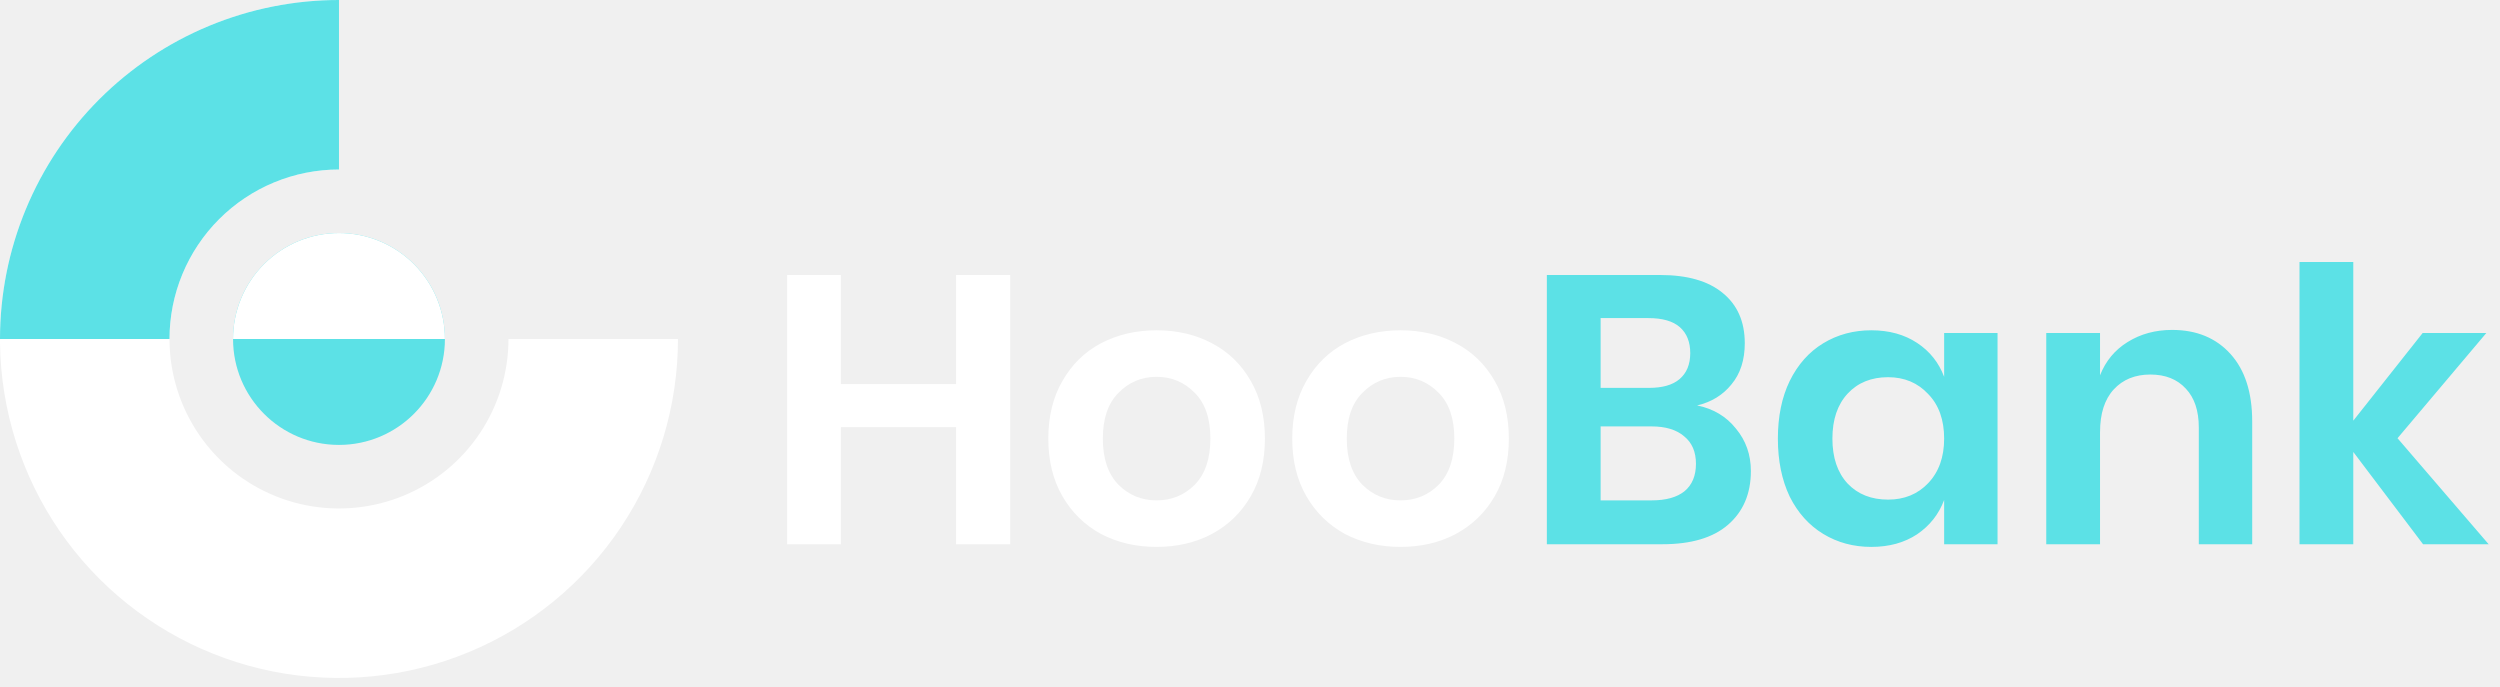
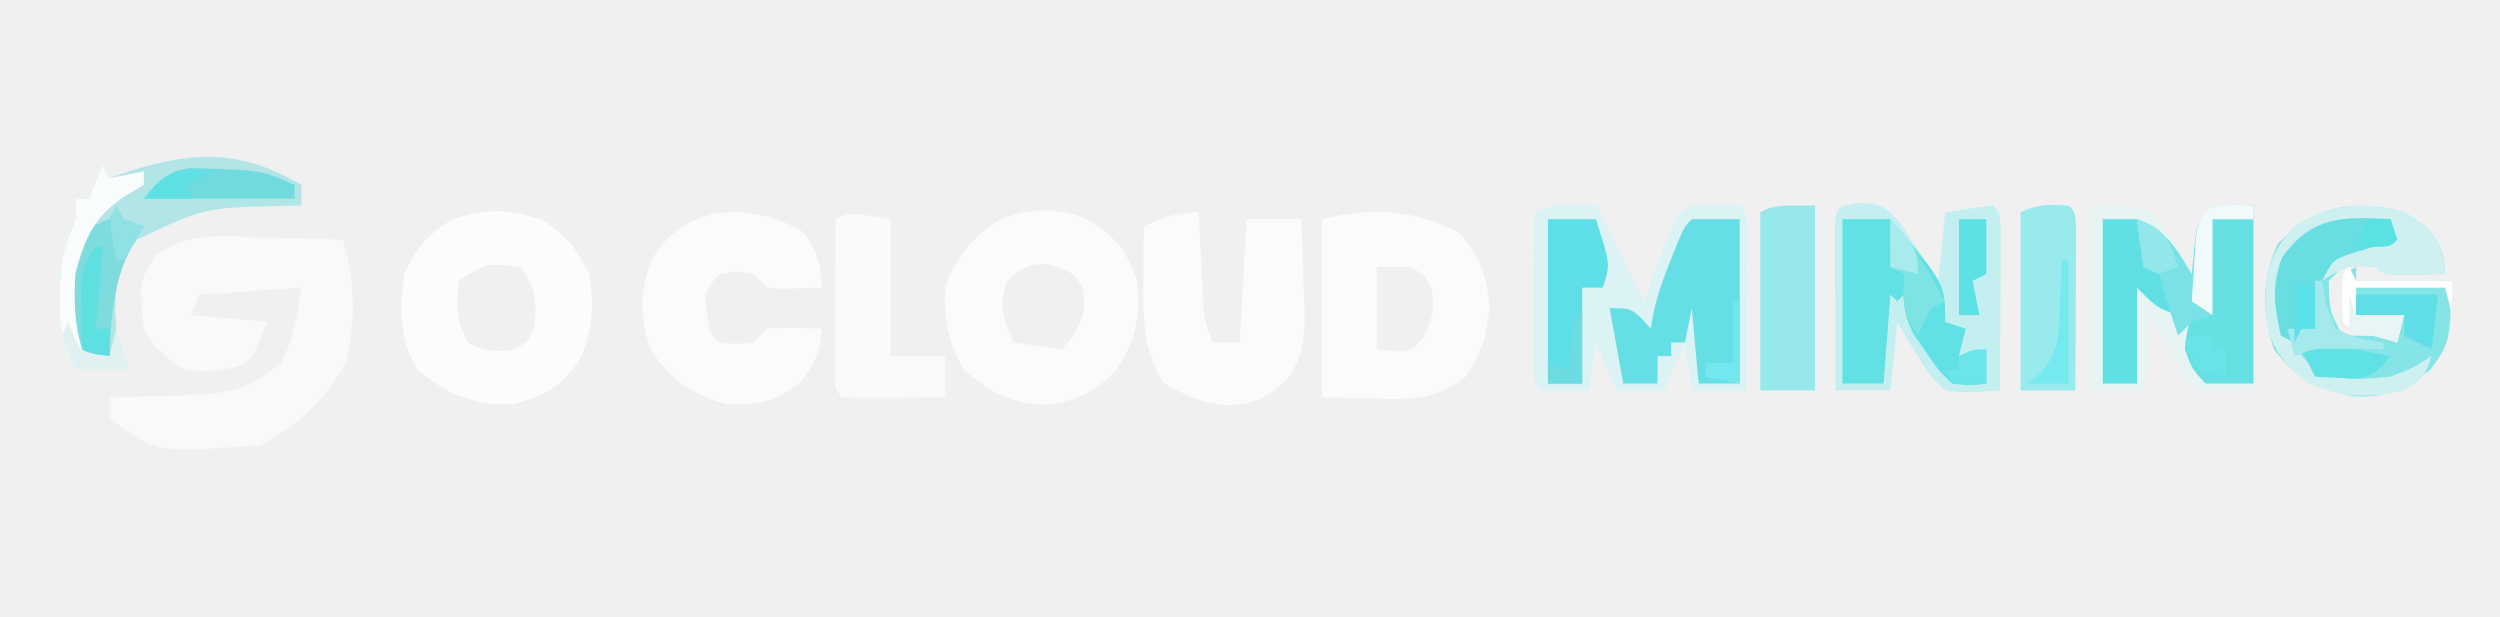
- <svg xmlns="http://www.w3.org/2000/svg" width="266" height="73" viewBox="0 0 266 73" fill="none">
-   <path d="M107.487 29.26V57.907H101.725V45.45H89.471V57.907H83.749V29.26H89.471V40.865H101.725V29.26H107.487ZM123.063 35.143C125.255 35.143 127.216 35.603 128.947 36.523C130.705 37.443 132.085 38.782 133.086 40.54C134.087 42.271 134.587 44.314 134.587 46.667C134.587 49.02 134.087 51.063 133.086 52.794C132.085 54.525 130.705 55.864 128.947 56.811C127.216 57.731 125.255 58.191 123.063 58.191C120.872 58.191 118.898 57.731 117.139 56.811C115.408 55.864 114.042 54.525 113.041 52.794C112.04 51.063 111.54 49.02 111.54 46.667C111.54 44.314 112.04 42.271 113.041 40.54C114.042 38.782 115.408 37.443 117.139 36.523C118.898 35.603 120.872 35.143 123.063 35.143ZM123.063 40.094C121.467 40.094 120.115 40.662 119.006 41.798C117.897 42.907 117.342 44.53 117.342 46.667C117.342 48.804 117.897 50.441 119.006 51.577C120.115 52.686 121.467 53.24 123.063 53.24C124.659 53.24 126.012 52.686 127.121 51.577C128.23 50.441 128.785 48.804 128.785 46.667C128.785 44.53 128.23 42.907 127.121 41.798C126.012 40.662 124.659 40.094 123.063 40.094ZM149.018 35.143C151.209 35.143 153.17 35.603 154.901 36.523C156.66 37.443 158.039 38.782 159.04 40.54C160.041 42.271 160.542 44.314 160.542 46.667C160.542 49.02 160.041 51.063 159.04 52.794C158.039 54.525 156.66 55.864 154.901 56.811C153.17 57.731 151.209 58.191 149.018 58.191C146.827 58.191 144.852 57.731 143.094 56.811C141.363 55.864 139.996 54.525 138.996 52.794C137.995 51.063 137.494 49.02 137.494 46.667C137.494 44.314 137.995 42.271 138.996 40.54C139.996 38.782 141.363 37.443 143.094 36.523C144.852 35.603 146.827 35.143 149.018 35.143ZM149.018 40.094C147.422 40.094 146.069 40.662 144.96 41.798C143.851 42.907 143.297 44.53 143.297 46.667C143.297 48.804 143.851 50.441 144.96 51.577C146.069 52.686 147.422 53.24 149.018 53.24C150.614 53.24 151.966 52.686 153.076 51.577C154.185 50.441 154.739 48.804 154.739 46.667C154.739 44.53 154.185 42.907 153.076 41.798C151.966 40.662 150.614 40.094 149.018 40.094Z" fill="white" />
-   <path d="M180.572 43.137C182.303 43.489 183.683 44.314 184.711 45.612C185.766 46.883 186.293 48.385 186.293 50.116C186.293 52.524 185.482 54.431 183.859 55.837C182.263 57.217 179.936 57.907 176.88 57.907H164.585V29.26H176.636C179.531 29.26 181.749 29.896 183.291 31.167C184.86 32.438 185.644 34.224 185.644 36.523C185.644 38.308 185.171 39.769 184.224 40.905C183.304 42.041 182.087 42.785 180.572 43.137ZM170.306 41.27H175.459C176.893 41.27 177.975 40.959 178.706 40.337C179.463 39.688 179.842 38.768 179.842 37.578C179.842 36.388 179.476 35.468 178.746 34.819C178.016 34.17 176.893 33.845 175.378 33.845H170.306V41.27ZM175.743 53.24C177.258 53.24 178.421 52.916 179.233 52.267C180.045 51.59 180.45 50.617 180.45 49.345C180.45 48.074 180.031 47.1 179.192 46.424C178.381 45.72 177.218 45.369 175.703 45.369H170.306V53.24H175.743ZM199.107 35.143C201 35.143 202.623 35.59 203.976 36.483C205.329 37.375 206.289 38.579 206.857 40.094V35.428H212.538V57.907H206.857V53.2C206.289 54.715 205.329 55.932 203.976 56.852C202.623 57.744 201 58.191 199.107 58.191C197.213 58.191 195.509 57.731 193.994 56.811C192.479 55.892 191.289 54.566 190.423 52.835C189.585 51.076 189.166 49.02 189.166 46.667C189.166 44.314 189.585 42.271 190.423 40.54C191.289 38.782 192.479 37.443 193.994 36.523C195.509 35.603 197.213 35.143 199.107 35.143ZM200.892 40.134C199.107 40.134 197.673 40.716 196.591 41.879C195.509 43.042 194.968 44.638 194.968 46.667C194.968 48.696 195.509 50.292 196.591 51.455C197.673 52.591 199.107 53.159 200.892 53.159C202.623 53.159 204.044 52.578 205.153 51.414C206.289 50.224 206.857 48.642 206.857 46.667C206.857 44.665 206.289 43.083 205.153 41.92C204.044 40.729 202.623 40.134 200.892 40.134ZM231.113 35.103C233.709 35.103 235.779 35.955 237.321 37.659C238.863 39.363 239.634 41.757 239.634 44.841V57.907H233.953V45.49C233.953 43.705 233.493 42.325 232.573 41.352C231.654 40.351 230.396 39.85 228.8 39.85C227.177 39.85 225.878 40.378 224.904 41.433C223.931 42.488 223.444 44.003 223.444 45.977V57.907H217.722V35.428H223.444V39.931C224.039 38.417 225.013 37.24 226.365 36.401C227.745 35.536 229.327 35.103 231.113 35.103ZM257.814 57.907L250.389 48.087V57.907H244.668V27.88H250.389V44.76L257.774 35.428H264.55L255.096 46.627L264.793 57.907H257.814Z" fill="#5CE1E6" />
-   <path d="M36.068 0C28.934 -8.50666e-08 21.961 2.115 16.03 6.079C10.098 10.042 5.475 15.675 2.745 22.265C0.016 28.856 -0.699 36.108 0.693 43.104C2.085 50.101 5.52 56.527 10.564 61.572C15.608 66.616 22.035 70.051 29.031 71.443C36.028 72.834 43.28 72.12 49.87 69.39C56.461 66.66 62.094 62.037 66.057 56.106C70.02 50.175 72.136 43.201 72.136 36.068L54.102 36.068C54.102 39.635 53.044 43.121 51.062 46.087C49.081 49.053 46.264 51.364 42.969 52.729C39.674 54.094 36.048 54.451 32.55 53.755C29.051 53.059 25.838 51.342 23.316 48.82C20.794 46.298 19.076 43.084 18.38 39.586C17.685 36.088 18.042 32.462 19.407 29.166C20.772 25.871 23.083 23.055 26.049 21.073C29.014 19.092 32.501 18.034 36.068 18.034L36.068 0Z" fill="white" />
-   <path d="M36.068 0C31.331 -5.64821e-08 26.641 0.933 22.265 2.745C17.889 4.558 13.913 7.215 10.564 10.564C7.215 13.913 4.558 17.889 2.745 22.265C0.933 26.641 -7.1519e-07 31.331 0 36.068L18.034 36.068C18.034 33.7 18.5 31.355 19.407 29.166C20.313 26.979 21.641 24.991 23.316 23.316C24.991 21.641 26.979 20.313 29.166 19.407C31.355 18.5 33.7 18.034 36.068 18.034L36.068 0Z" fill="#5CE1E6" />
-   <circle cx="36.068" cy="36.068" r="11.271" fill="#5CE1E6" />
-   <path d="M47.339 36.068C47.339 34.588 47.047 33.122 46.481 31.755C45.915 30.387 45.084 29.145 44.038 28.098C42.991 27.051 41.749 26.221 40.381 25.655C39.014 25.088 37.548 24.797 36.068 24.797C34.588 24.797 33.122 25.088 31.755 25.655C30.387 26.221 29.145 27.051 28.098 28.098C27.051 29.145 26.221 30.387 25.655 31.755C25.088 33.122 24.797 34.588 24.797 36.068L36.068 36.068H47.339Z" fill="white" />
+ <svg xmlns="http://www.w3.org/2000/svg" version="1.1" width="365" height="90">
+   <path d="M0 0 C2.333 4.667 4.667 9.333 7 14 C7.338 13.073 7.675 12.146 8.023 11.191 C8.469 9.994 8.915 8.796 9.375 7.562 C9.816 6.368 10.257 5.173 10.711 3.941 C12 1 12 1 14 0 C17.562 -0.125 17.562 -0.125 21 0 C22 1 22 1 22.114 3.5 C22.108 4.584 22.103 5.668 22.098 6.785 C22.094 7.955 22.091 9.125 22.088 10.33 C22.08 11.562 22.071 12.793 22.062 14.062 C22.058 15.298 22.053 16.534 22.049 17.807 C22.037 20.871 22.021 23.936 22 27 C19.36 27 16.72 27 14 27 C13.67 24.69 13.34 22.38 13 20 C12.01 22.31 11.02 24.62 10 27 C7.69 27 5.38 27 3 27 C2.01 24.69 1.02 22.38 0 20 C-0.33 22.31 -0.66 24.62 -1 27 C-3.333 27.042 -5.667 27.041 -8 27 C-9 26 -9 26 -9.114 23.592 C-9.108 22.549 -9.103 21.507 -9.098 20.434 C-9.094 19.309 -9.091 18.184 -9.088 17.025 C-9.08 15.841 -9.071 14.657 -9.062 13.438 C-9.058 12.25 -9.053 11.062 -9.049 9.838 C-9.037 6.892 -9.021 3.946 -9 1 C-6.043 -0.478 -3.258 -0.06 0 0 Z " fill="#DBF3F5" transform="translate(233,30)" />
+   <path d="M0 0 C1.683 0.034 1.683 0.034 3.4 0.068 C6.164 0.127 8.925 0.209 11.688 0.312 C13.556 5.918 13.717 12.819 12.039 18.512 C9.431 23.472 4.697 27.808 -0.312 30.312 C-15.73 31.45 -15.73 31.45 -22.312 26.312 C-22.312 25.323 -22.312 24.332 -22.312 23.312 C-21.011 23.287 -19.709 23.261 -18.367 23.234 C-16.641 23.178 -14.914 23.121 -13.188 23.062 C-12.332 23.048 -11.476 23.034 -10.594 23.02 C-4.921 22.801 -1.668 22.026 2.688 18.312 C4.73 14.616 4.967 11.634 5.688 7.312 C0.738 7.643 -4.213 7.973 -9.312 8.312 C-9.643 9.303 -9.973 10.293 -10.312 11.312 C-6.683 11.643 -3.053 11.973 0.688 12.312 C-1.312 17.312 -1.312 17.312 -3.062 18.625 C-6.042 19.536 -8.207 19.693 -11.312 19.312 C-14.012 17.513 -15.854 16.229 -17.312 13.312 C-17.995 6.379 -17.995 6.379 -15.559 2.57 C-10.588 -0.887 -5.896 -0.224 0 0 Z " fill="#F9F9F9" transform="translate(38.3125,34.6875)" />
+   <path d="M0 0 C3.398 1.982 4.695 2.969 5.812 6.75 C5.874 7.492 5.936 8.235 6 9 C4.521 9.027 3.042 9.046 1.562 9.062 C0.327 9.08 0.327 9.08 -0.934 9.098 C-3 9 -3 9 -4 8 C-6.458 7.75 -6.458 7.75 -9 8 C-9.66 8.66 -10.32 9.32 -11 10 C-10.903 14.342 -10.903 14.342 -9 18 C-7 18.041 -5 18.043 -3 18 C-4.98 17.34 -6.96 16.68 -9 16 C-9 13.69 -9 11.38 -9 9 C-8.34 8.67 -7.68 8.34 -7 8 C-7 8.66 -7 9.32 -7 10 C-2.38 10 2.24 10 7 10 C6.635 19.129 6.635 19.129 3.812 23 C0.128 25.62 -2.58 27.171 -7.207 26.844 C-12.536 25.925 -15.579 24.383 -19 20 C-20.795 14.615 -20.833 9.799 -18.438 4.625 C-13.152 -1.067 -7.242 -1.993 0 0 Z " fill="#85E4E6" transform="translate(351,31)" />
+   <path d="M0 0 C2.403 2.78 4.228 5.788 6 9 C6.124 7.721 6.247 6.442 6.375 5.125 C6.75 1.25 6.75 1.25 9 -1 C10.98 -1 12.96 -1 15 -1 C15 7.91 15 16.82 15 26 C12.36 26 9.72 26 7 26 C4.688 23.594 4.688 23.594 3 20.5 C2.422 19.479 1.845 18.458 1.25 17.406 C0.838 16.612 0.425 15.818 0 15 C-0.33 18.63 -0.66 22.26 -1 26 C-3.64 26 -6.28 26 -9 26 C-9 17.42 -9 8.84 -9 0 C-5.603 -1.698 -3.593 -1.078 0 0 Z " fill="#E6F4F4" transform="translate(314,31)" />
+   <path d="M0 0 C3.211 0.406 3.211 0.406 5.547 2.812 C6.22 3.833 6.893 4.854 7.586 5.906 C8.274 6.927 8.963 7.948 9.672 9 C10.18 9.794 10.688 10.588 11.211 11.406 C11.541 8.106 11.871 4.806 12.211 1.406 C14.537 1.026 16.871 0.694 19.211 0.406 C20.211 1.406 20.211 1.406 20.324 3.906 C20.319 4.991 20.314 6.075 20.309 7.191 C20.305 8.361 20.302 9.531 20.299 10.736 C20.29 11.968 20.282 13.2 20.273 14.469 C20.269 15.704 20.264 16.94 20.26 18.213 C20.248 21.277 20.231 24.342 20.211 27.406 C17.355 27.644 15.011 27.836 12.211 27.406 C9.898 25.219 9.898 25.219 8.211 22.406 C7.633 21.478 7.056 20.55 6.461 19.594 C5.842 18.511 5.842 18.511 5.211 17.406 C4.881 20.706 4.551 24.006 4.211 27.406 C1.571 27.406 -1.069 27.406 -3.789 27.406 C-3.818 23.094 -3.836 18.781 -3.852 14.469 C-3.86 13.237 -3.868 12.005 -3.877 10.736 C-3.88 9.567 -3.883 8.397 -3.887 7.191 C-3.892 6.107 -3.897 5.023 -3.903 3.906 C-3.742 0.371 -3.528 0.514 0 0 Z " fill="#C4EFF0" transform="translate(271.7891,29.59375)" />
+   <path d="M0 0 C4.384 2.238 6.497 4.527 8.094 9.316 C8.655 14.556 7.95 17.884 5.094 22.316 C1.828 25.769 -1.072 27.044 -5.852 27.414 C-10.544 27.191 -13.855 25.257 -17.281 22.191 C-19.498 18.27 -20.105 14.805 -19.906 10.316 C-18.296 5.574 -16.032 3.101 -11.906 0.316 C-7.825 -1.044 -4.14 -1.485 0 0 Z M-10.906 9.441 C-12.184 13.115 -11.448 14.827 -9.906 18.316 C-7.596 18.646 -5.286 18.976 -2.906 19.316 C-0.931 17.094 0.033 15.729 0.469 12.754 C0.256 10.314 0.256 10.314 -1.031 8.504 C-4.762 6.141 -7.877 6.223 -10.906 9.441 Z " fill="#FBFBFB" transform="translate(157.9062,31.68359)" />
+   <path d="M0 0 C3.481 2.321 4.992 4.094 6.812 7.875 C7.633 12.473 7.31 16.532 5.25 20.75 C2.308 24.522 0.422 25.646 -4.188 26.875 C-9.85 27.127 -13.797 25.534 -18.188 21.875 C-20.946 17.445 -20.827 12.937 -20.188 7.875 C-18.375 4.041 -16.887 2.341 -13.375 0 C-8.483 -1.727 -4.892 -1.727 0 0 Z M-12.188 8.875 C-12.666 13.558 -12.666 13.558 -11 17.812 C-8.527 19.262 -7.009 19.298 -4.188 18.875 C-2.251 17.855 -2.251 17.855 -1.188 15.875 C-0.763 11.797 -0.875 10.344 -3.188 6.875 C-8.218 6.247 -8.218 6.247 -12.188 8.875 Z " fill="#FCFCFC" transform="translate(79.1875,32.125)" />
+   <path d="M0 0 C3.13 3.163 4.219 6.679 4.438 11.062 C3.98 15.18 3.309 17.576 1 21 C-3.233 24.349 -7.135 24.367 -12.312 24.188 C-14.849 24.126 -17.386 24.064 -20 24 C-20 15.42 -20 6.84 -20 -2 C-12.991 -3.752 -6.417 -3.493 0 0 Z M-12 5 C-12 8.96 -12 12.92 -12 17 C-7.197 17.568 -7.197 17.568 -5.188 15.312 C-3.78 12.572 -3.532 11.04 -4 8 C-5.083 6.083 -5.083 6.083 -7 5 C-8.65 5 -10.3 5 -12 5 Z " fill="#FBFBFB" transform="translate(213,34)" />
+   <path d="M0 0 C2.404 2.779 2.753 4.691 3 8.312 C-3.055 8.508 -3.055 8.508 -5 8.312 C-5.66 7.652 -6.32 6.992 -7 6.312 C-9.5 5.896 -9.5 5.896 -12 6.312 C-14.35 9.15 -14.35 9.15 -13.688 12.438 C-13.294 15.193 -13.294 15.193 -12 16.312 C-9.542 16.563 -9.542 16.563 -7 16.312 C-6.34 15.652 -5.68 14.992 -5 14.312 C-2.312 14.043 0.291 14.225 3 14.312 C2.71 17.697 2.001 19.312 -0.062 22.062 C-3.74 24.879 -6.407 25.609 -11 25.312 C-16.21 23.75 -19.034 21.875 -22 17.312 C-23.621 12.45 -23.733 8.192 -21.438 3.562 C-16.505 -4.094 -7.281 -4.095 0 0 Z " fill="#FBFBFB" transform="translate(117,33.6875)" />
+   <path d="M0 0 C0.061 1.204 0.121 2.408 0.184 3.648 C0.268 5.224 0.353 6.799 0.438 8.375 C0.477 9.169 0.516 9.963 0.557 10.781 C0.689 15.026 0.689 15.026 2 19 C3.32 19 4.64 19 6 19 C6.495 10.09 6.495 10.09 7 1 C9.64 1 12.28 1 15 1 C15.146 4.208 15.234 7.415 15.312 10.625 C15.354 11.529 15.396 12.432 15.439 13.363 C15.52 17.783 15.521 21.01 12.723 24.582 C9.53 27.417 8.15 27.951 4.062 28.176 C0.507 27.873 -1.88 26.747 -5 25 C-8.408 19.887 -8.119 14.634 -8.062 8.625 C-8.053 7.38 -8.044 6.135 -8.035 4.852 C-8.024 3.911 -8.012 2.97 -8 2 C-5.094 0.743 -3.204 0 0 0 Z " fill="#FBFBFB" transform="translate(175,31)" />
+   <path d="M0 0 C0 0.99 0 1.98 0 3 C-1.062 3.026 -2.124 3.052 -3.219 3.078 C-14.238 3.343 -14.238 3.343 -24 8 C-27.066 12.311 -27.466 15.786 -27 21 C-26.089 24.322 -26.089 24.322 -25 27 C-27.64 27 -30.28 27 -33 27 C-36.005 22.016 -35.392 16.637 -35 11 C-34 7.438 -34 7.438 -33 5 C-33 4.01 -33 3.02 -33 2 C-32.34 2 -31.68 2 -31 2 C-30.34 0.35 -29.68 -1.3 -29 -3 C-28.67 -2.34 -28.34 -1.68 -28 -1 C-27.394 -1.217 -26.788 -1.433 -26.164 -1.656 C-16.269 -4.945 -9.102 -5.394 0 0 Z " fill="#B1E5E6" transform="translate(44,27)" />
+   <path d="M0 0 C2.31 0 4.62 0 7 0 C7 7.92 7 15.84 7 24 C5.02 24 3.04 24 1 24 C0.67 20.37 0.34 16.74 0 13 C-0.33 14.65 -0.66 16.3 -1 18 C-1.66 18 -2.32 18 -3 18 C-3 18.66 -3 19.32 -3 20 C-3.66 20 -4.32 20 -5 20 C-5 21.32 -5 22.64 -5 24 C-6.65 24 -8.3 24 -10 24 C-10.66 20.37 -11.32 16.74 -12 13 C-9 13 -9 13 -7.312 14.5 C-6.879 14.995 -6.446 15.49 -6 16 C-5.876 15.283 -5.753 14.567 -5.625 13.828 C-4.995 10.975 -4.101 8.453 -3 5.75 C-2.474 4.443 -2.474 4.443 -1.938 3.109 C-1 1 -1 1 0 0 Z " fill="#65DFE5" transform="translate(247,32)" />
+   <path d="M0 0 C0 6.6 0 13.2 0 20 C2.64 20 5.28 20 8 20 C8 21.98 8 23.96 8 26 C5.521 26.027 3.042 26.047 0.562 26.062 C-0.145 26.071 -0.852 26.079 -1.58 26.088 C-3.387 26.097 -5.194 26.052 -7 26 C-8 25 -8 25 -8.114 22.592 C-8.108 21.549 -8.103 20.507 -8.098 19.434 C-8.094 18.309 -8.091 17.184 -8.088 16.025 C-8.08 14.841 -8.071 13.657 -8.062 12.438 C-8.058 11.25 -8.053 10.062 -8.049 8.838 C-8.037 5.892 -8.021 2.946 -8 0 C-6 -1 -6 -1 0 0 Z " fill="#FAFAFA" transform="translate(130,32)" />
+   <path d="M0 0 C0 8.91 0 17.82 0 27 C-2.64 27 -5.28 27 -8 27 C-8 18.42 -8 9.84 -8 1 C-6 0 -6 0 0 0 Z " fill="#97E8EB" transform="translate(265,30)" />
+   <path d="M0 0 C1 1 1 1 1.114 3.5 C1.108 4.584 1.103 5.668 1.098 6.785 C1.094 7.955 1.091 9.125 1.088 10.33 C1.08 11.562 1.071 12.793 1.062 14.062 C1.058 15.298 1.053 16.534 1.049 17.807 C1.037 20.871 1.021 23.936 1 27 C-1.64 27 -4.28 27 -7 27 C-7 18.42 -7 9.84 -7 1 C-4.516 -0.242 -2.748 -0.141 0 0 Z " fill="#98EAEC" transform="translate(302,30)" />
+   <path d="M0 0 C1.98 0 3.96 0 6 0 C6 7.92 6 15.84 6 24 C3.69 24 1.38 24 -1 24 C-3 21.812 -3 21.812 -4 19 C-3.688 16.188 -3.688 16.188 -3 14 C-2.01 14 -1.02 14 0 14 C0 9.38 0 4.76 0 0 Z " fill="#67E0E4" transform="translate(323,32)" />
+   <path d="M0 0 C2.31 0 4.62 0 7 0 C7 1.32 7 2.64 7 4 C7.66 4.33 8.32 4.66 9 5 C9 5.66 9 6.32 9 7 C9.33 7.99 9.66 8.98 10 10 C9.34 10.66 8.68 11.32 8 12 C7.67 11.67 7.34 11.34 7 11 C6.67 15.29 6.34 19.58 6 24 C4.02 24 2.04 24 0 24 C0 16.08 0 8.16 0 0 Z " fill="#62E1E5" transform="translate(269,32)" />
+   <path d="M0 0 C3.398 1.982 4.695 2.969 5.812 6.75 C5.874 7.492 5.936 8.235 6 9 C4.521 9.027 3.042 9.046 1.562 9.062 C0.327 9.08 0.327 9.08 -0.934 9.098 C-3 9 -3 9 -4 8 C-7.722 7.706 -8.778 7.852 -12 10 C-11.5 8.125 -11.5 8.125 -10 6 C-7.348 5.015 -4.795 4.541 -2 4 C-2 3.01 -2 2.02 -2 1 C-9.539 1.402 -9.539 1.402 -16 5 C-18.313 8.68 -18.203 11.909 -17.551 16.066 C-16.711 19.013 -15.139 20.861 -13 23 C-9.554 24.723 -5.775 24.379 -2 24 C1.453 22.653 1.453 22.653 4 21 C3 24 3 24 0 26 C-5.274 27.217 -8.975 27.047 -14 25 C-17.622 21.929 -19.678 19.771 -20.238 14.949 C-20.418 9.465 -19.893 6.193 -16 2 C-10.599 -1.283 -5.983 -1.647 0 0 Z " fill="#CFF0F1" transform="translate(351,31)" />
+   <path d="M0 0 C2.31 0 4.62 0 7 0 C9.125 6.625 9.125 6.625 8 10 C7.01 10 6.02 10 5 10 C5 14.62 5 19.24 5 24 C3.35 24 1.7 24 0 24 C0 16.08 0 8.16 0 0 Z " fill="#5EDFE7" transform="translate(226,32)" />
+   <path d="M0 0 C1.65 0 3.3 0 5 0 C5.33 2.31 5.66 4.62 6 7 C6.66 7 7.32 7 8 7 C11 11.385 11 11.385 11 14 C8 13 8 13 5 10 C5 14.62 5 19.24 5 24 C3.35 24 1.7 24 0 24 C0 16.08 0 8.16 0 0 Z " fill="#60E0E5" transform="translate(307,32)" />
+   <path d="M0 0 C0.33 0.99 0.66 1.98 1 3 C0.06 3.273 0.06 3.273 -0.898 3.551 C-1.716 3.802 -2.533 4.054 -3.375 4.312 C-4.593 4.678 -4.593 4.678 -5.836 5.051 C-8.332 5.914 -8.332 5.914 -10 9 C-10.394 11.324 -10.735 13.658 -11 16 C-11.66 16 -12.32 16 -13 16 C-13.33 16.66 -13.66 17.32 -14 18 C-14.66 17.67 -15.32 17.34 -16 17 C-16.986 12.524 -17.355 10.045 -15.875 5.688 C-11.584 -0.462 -6.961 -0.409 0 0 Z " fill="#68DEE3" transform="translate(349,32)" />
+   <path d="M0 0 C0.33 0.66 0.66 1.32 1 2 C1.99 2.33 2.98 2.66 4 3 C3.361 4.093 2.721 5.186 2.062 6.312 C-0.513 11.382 -0.794 16.39 -1 22 C-2.65 21.67 -4.3 21.34 -6 21 C-7.839 15.254 -7.539 9.46 -5 4 C-2.938 2.75 -2.938 2.75 -1 2 C-0.67 1.34 -0.34 0.68 0 0 Z " fill="#7EDCDE" transform="translate(17,30)" />
+   <path d="M0 0 C8 9.429 8 9.429 8 15 C8.99 15.33 9.98 15.66 11 16 C10.67 17.32 10.34 18.64 10 20 C11.32 19.67 12.64 19.34 14 19 C14 20.65 14 22.3 14 24 C11.738 24.289 11.738 24.289 9 24 C6.98 22.023 6.98 22.023 5.188 19.375 C4.583 18.516 3.978 17.658 3.355 16.773 C1.809 13.609 1.74 11.478 2 8 C1.34 7.67 0.68 7.34 0 7 C0 4.667 0 2.333 0 0 Z " fill="#61E1E5" transform="translate(276,32)" />
+   <path d="M0 0 C0.949 0.041 1.897 0.083 2.875 0.125 C2.875 0.785 2.875 1.445 2.875 2.125 C0.895 2.125 -1.085 2.125 -3.125 2.125 C-3.125 6.745 -3.125 11.365 -3.125 16.125 C-4.115 16.455 -5.105 16.785 -6.125 17.125 C-6.785 17.785 -7.445 18.445 -8.125 19.125 C-9.254 15.814 -10.338 12.535 -11.125 9.125 C-11.785 9.125 -12.445 9.125 -13.125 9.125 C-13.455 6.815 -13.785 4.505 -14.125 2.125 C-9.919 3.627 -8.386 6.411 -6.125 10.125 C-6.001 8.846 -5.878 7.567 -5.75 6.25 C-5.333 1.945 -4.727 0.189 0 0 Z " fill="#7AE2E7" transform="translate(326.125,29.875)" />
+   <path d="M0 0 C0.33 0.66 0.66 1.32 1 2 C2.65 1.67 4.3 1.34 6 1 C6 1.66 6 2.32 6 3 C5.237 3.454 4.474 3.908 3.688 4.375 C-1.048 7.238 -2.652 10.71 -4 16 C-4.2 19.863 -4.184 23.3 -3 27 C-1.68 27.33 -0.36 27.66 1 28 C1.33 26.68 1.66 25.36 2 24 C2.66 25.98 3.32 27.96 4 30 C1.36 30 -1.28 30 -4 30 C-7.005 25.016 -6.392 19.637 -6 14 C-5 10.438 -5 10.438 -4 8 C-4 7.01 -4 6.02 -4 5 C-3.34 5 -2.68 5 -2 5 C-1.34 3.35 -0.68 1.7 0 0 Z " fill="#F9FCFC" transform="translate(15,24)" />
+   <path d="M0 0 C10.307 0.289 10.307 0.289 15.195 2.461 C15.195 3.121 15.195 3.781 15.195 4.461 C7.935 4.461 0.675 4.461 -6.805 4.461 C-2.805 0.461 -2.805 0.461 0 0 Z " fill="#70DBDE" transform="translate(27.80469,24.53906)" />
+   <path d="M0 0 C0.33 0.66 0.66 1.32 1 2 C5.62 2 10.24 2 15 2 C15 3.65 15 5.3 15 7 C14.67 5.68 14.34 4.36 14 3 C9.71 3 5.42 3 1 3 C1 4.32 1 5.64 1 7 C3.31 7 5.62 7 8 7 C7.67 8.32 7.34 9.64 7 11 C0.125 9.125 0.125 9.125 -1 8 C-1.125 4.5 -1.125 4.5 -1 1 C-0.67 0.67 -0.34 0.34 0 0 Z " fill="#FEFEFE" transform="translate(343,39)" />
+   <path d="M0 0 C3.96 0 7.92 0 12 0 C11.67 2.64 11.34 5.28 11 8 C9.68 7.34 8.36 6.68 7 6 C7 5.01 7 4.02 7 3 C4.69 3 2.38 3 0 3 C0 2.01 0 1.02 0 0 Z " fill="#5FDEE5" transform="translate(344,43)" />
+   <path d="M0 0 C3.219 3.794 5.616 7.658 8 12 C7.01 12.495 7.01 12.495 6 13 C4.866 15.017 4.866 15.017 4 17 C1.71 13.565 1.822 12.015 2 8 C1.34 7.67 0.68 7.34 0 7 C0 4.667 0 2.333 0 0 Z " fill="#7DE4E3" transform="translate(276,32)" />
+   <path d="M0 0 C1.32 0 2.64 0 4 0 C4 2.64 4 5.28 4 8 C3.01 8.495 3.01 8.495 2 9 C2.33 10.65 2.66 12.3 3 14 C2.01 14 1.02 14 0 14 C0 9.38 0 4.76 0 0 Z " fill="#5EE1E5" transform="translate(286,32)" />
+   <path d="M0 0 C1.504 0.292 1.504 0.292 3.039 0.59 C4.195 0.824 4.195 0.824 5.375 1.062 C3.741 3.027 2.911 3.986 0.332 4.355 C-1.654 4.258 -3.639 4.16 -5.625 4.062 C-6.285 2.743 -6.945 1.423 -7.625 0.062 C-4.81 -1.345 -3.056 -0.604 0 0 Z " fill="#60E1E5" transform="translate(343.625,50.9375)" />
+   <path d="M0 0 C0.949 0.041 1.897 0.083 2.875 0.125 C2.875 0.785 2.875 1.445 2.875 2.125 C0.895 2.125 -1.085 2.125 -3.125 2.125 C-3.125 6.745 -3.125 11.365 -3.125 16.125 C-4.115 15.465 -5.105 14.805 -6.125 14.125 C-6.011 12.166 -5.884 10.208 -5.75 8.25 C-5.68 7.159 -5.611 6.069 -5.539 4.945 C-4.941 0.874 -4.115 0.165 0 0 Z " fill="#F1FAFB" transform="translate(326.125,29.875)" />
+   <path d="M0 0 C0.33 0 0.66 0 1 0 C0.67 3.96 0.34 7.92 0 12 C0.66 12 1.32 12 2 12 C2 13.32 2 14.64 2 16 C0.68 16 -0.64 16 -2 16 C-2.054 13.896 -2.093 11.792 -2.125 9.688 C-2.148 8.516 -2.171 7.344 -2.195 6.137 C-2 3 -2 3 0 0 Z " fill="#5EE0E3" transform="translate(14,36)" />
+   <path d="M0 0 C0.33 0 0.66 0 1 0 C1.186 1.114 1.371 2.228 1.562 3.375 C2.037 4.571 2.511 5.768 3 7 C6.514 8.541 6.514 8.541 10 9 C10 9.33 10 9.66 10 10 C9.313 9.988 8.626 9.977 7.918 9.965 C7.017 9.956 6.116 9.947 5.188 9.938 C4.294 9.926 3.401 9.914 2.48 9.902 C-0.134 9.89 -0.134 9.89 -3 11 C-3.33 9.68 -3.66 8.36 -4 7 C-2.68 7 -1.36 7 0 7 C0 4.69 0 2.38 0 0 Z " fill="#A4E9EB" transform="translate(338,41)" />
+   <path d="M0 0 C0.247 0.639 0.495 1.279 0.75 1.938 C1.816 4.187 1.816 4.187 4.125 4.75 C4.744 4.832 5.362 4.915 6 5 C6.33 3.68 6.66 2.36 7 1 C7.66 2.98 8.32 4.96 9 7 C6.36 7 3.72 7 1 7 C-0.062 4.625 -0.062 4.625 -1 2 C-0.67 1.34 -0.34 0.68 0 0 Z " fill="#E1F1F1" transform="translate(10,47)" />
+   <path d="M0 0 C0.33 0 0.66 0 1 0 C1 5.94 1 11.88 1 18 C-0.98 18 -2.96 18 -5 18 C-4.355 17.49 -3.711 16.979 -3.047 16.453 C-0.321 13.187 -0.406 10.956 -0.25 6.75 C-0.193 5.487 -0.137 4.223 -0.078 2.922 C-0.052 1.958 -0.027 0.993 0 0 Z " fill="#75E9F0" transform="translate(301,38)" />
+   <path d="M0 0 C0.99 0 1.98 0 3 0 C3 0.66 3 1.32 3 2 C3.66 2 4.32 2 5 2 C5 3.32 5 4.64 5 6 C3.125 5.75 3.125 5.75 1 5 C-0.25 2.938 -0.25 2.938 -1 1 C-0.67 0.67 -0.34 0.34 0 0 Z " fill="#6AE3E8" transform="translate(320,49)" />
+   <path d="M0 0 C2.993 1.098 3.846 1.677 5.25 4.625 C5.497 5.409 5.745 6.192 6 7 C5.01 7.33 4.02 7.66 3 8 C2.34 7.67 1.68 7.34 1 7 C0.593 4.678 0.256 2.343 0 0 Z " fill="#92E7EA" transform="translate(312,32)" />
+   <path d="M0 0 C0.33 0 0.66 0 1 0 C1 3.96 1 7.92 1 12 C-0.65 11.67 -2.3 11.34 -4 11 C-4 10.34 -4 9.68 -4 9 C-2.68 9 -1.36 9 0 9 C0 6.03 0 3.06 0 0 Z " fill="#73E7EE" transform="translate(253,44)" />
+   <path d="M0 0 C0.33 0.99 0.66 1.98 1 3 C3.31 3 5.62 3 8 3 C7.67 4.32 7.34 5.64 7 7 C4.69 6.34 2.38 5.68 0 5 C0 3.35 0 1.7 0 0 Z " fill="#E7F5F6" transform="translate(343,43)" />
+   <path d="M0 0 C0 1.65 0 3.3 0 5 C-1.65 5 -3.3 5 -5 5 C-5.33 4.34 -5.66 3.68 -6 3 C-5.34 3 -4.68 3 -4 3 C-4 2.34 -4 1.68 -4 1 C-2 0 -2 0 0 0 Z " fill="#6BE5EA" transform="translate(290,51)" />
+   <path d="M0 0 C1.361 0.124 1.361 0.124 2.75 0.25 C0.77 1.24 0.77 1.24 -1.25 2.25 C-0.92 2.91 -0.59 3.57 -0.25 4.25 C-2.56 4.25 -4.87 4.25 -7.25 4.25 C-4.839 1.283 -3.903 0.3 0 0 Z " fill="#5EE0E5" transform="translate(28.25,24.75)" />
+   <path d="M0 0 C0.33 0 0.66 0 1 0 C1 3.3 1 6.6 1 10 C-0.65 10 -2.3 10 -4 10 C-4 9.01 -4 8.02 -4 7 C-3.01 7.33 -2.02 7.66 -1 8 C-0.67 5.36 -0.34 2.72 0 0 Z " fill="#6CDCE2" transform="translate(230,46)" />
+   <path d="M0 0 C0.99 0.33 1.98 0.66 3 1 C3 2.98 3 4.96 3 7 C2.34 7 1.68 7 1 7 C0.67 7.66 0.34 8.32 0 9 C0 6.03 0 3.06 0 0 Z " fill="#5CE1E9" transform="translate(335,41)" />
+   <path d="M0 0 C0.33 0.66 0.66 1.32 1 2 C1.99 2.33 2.98 2.66 4 3 C3.031 4.685 2.03 6.352 1 8 C0.67 8 0.34 8 0 8 C-1.125 2.25 -1.125 2.25 0 0 Z " fill="#8FE1E4" transform="translate(17,30)" />
+   <path d="M0 0 C4 4.625 4 4.625 4 8 C2.68 7.67 1.36 7.34 0 7 C0 4.667 0 2.333 0 0 Z " fill="#A9EAEC" transform="translate(276,32)" />
+   <path d="M0 0 C0.99 0 1.98 0 3 0 C3.33 0.99 3.66 1.98 4 3 C3 4 3 4 0.438 4.062 C-0.769 4.032 -0.769 4.032 -2 4 C-1 1 -1 1 0 0 Z " fill="#5AE1E4" transform="translate(346,32)" />
</svg>
